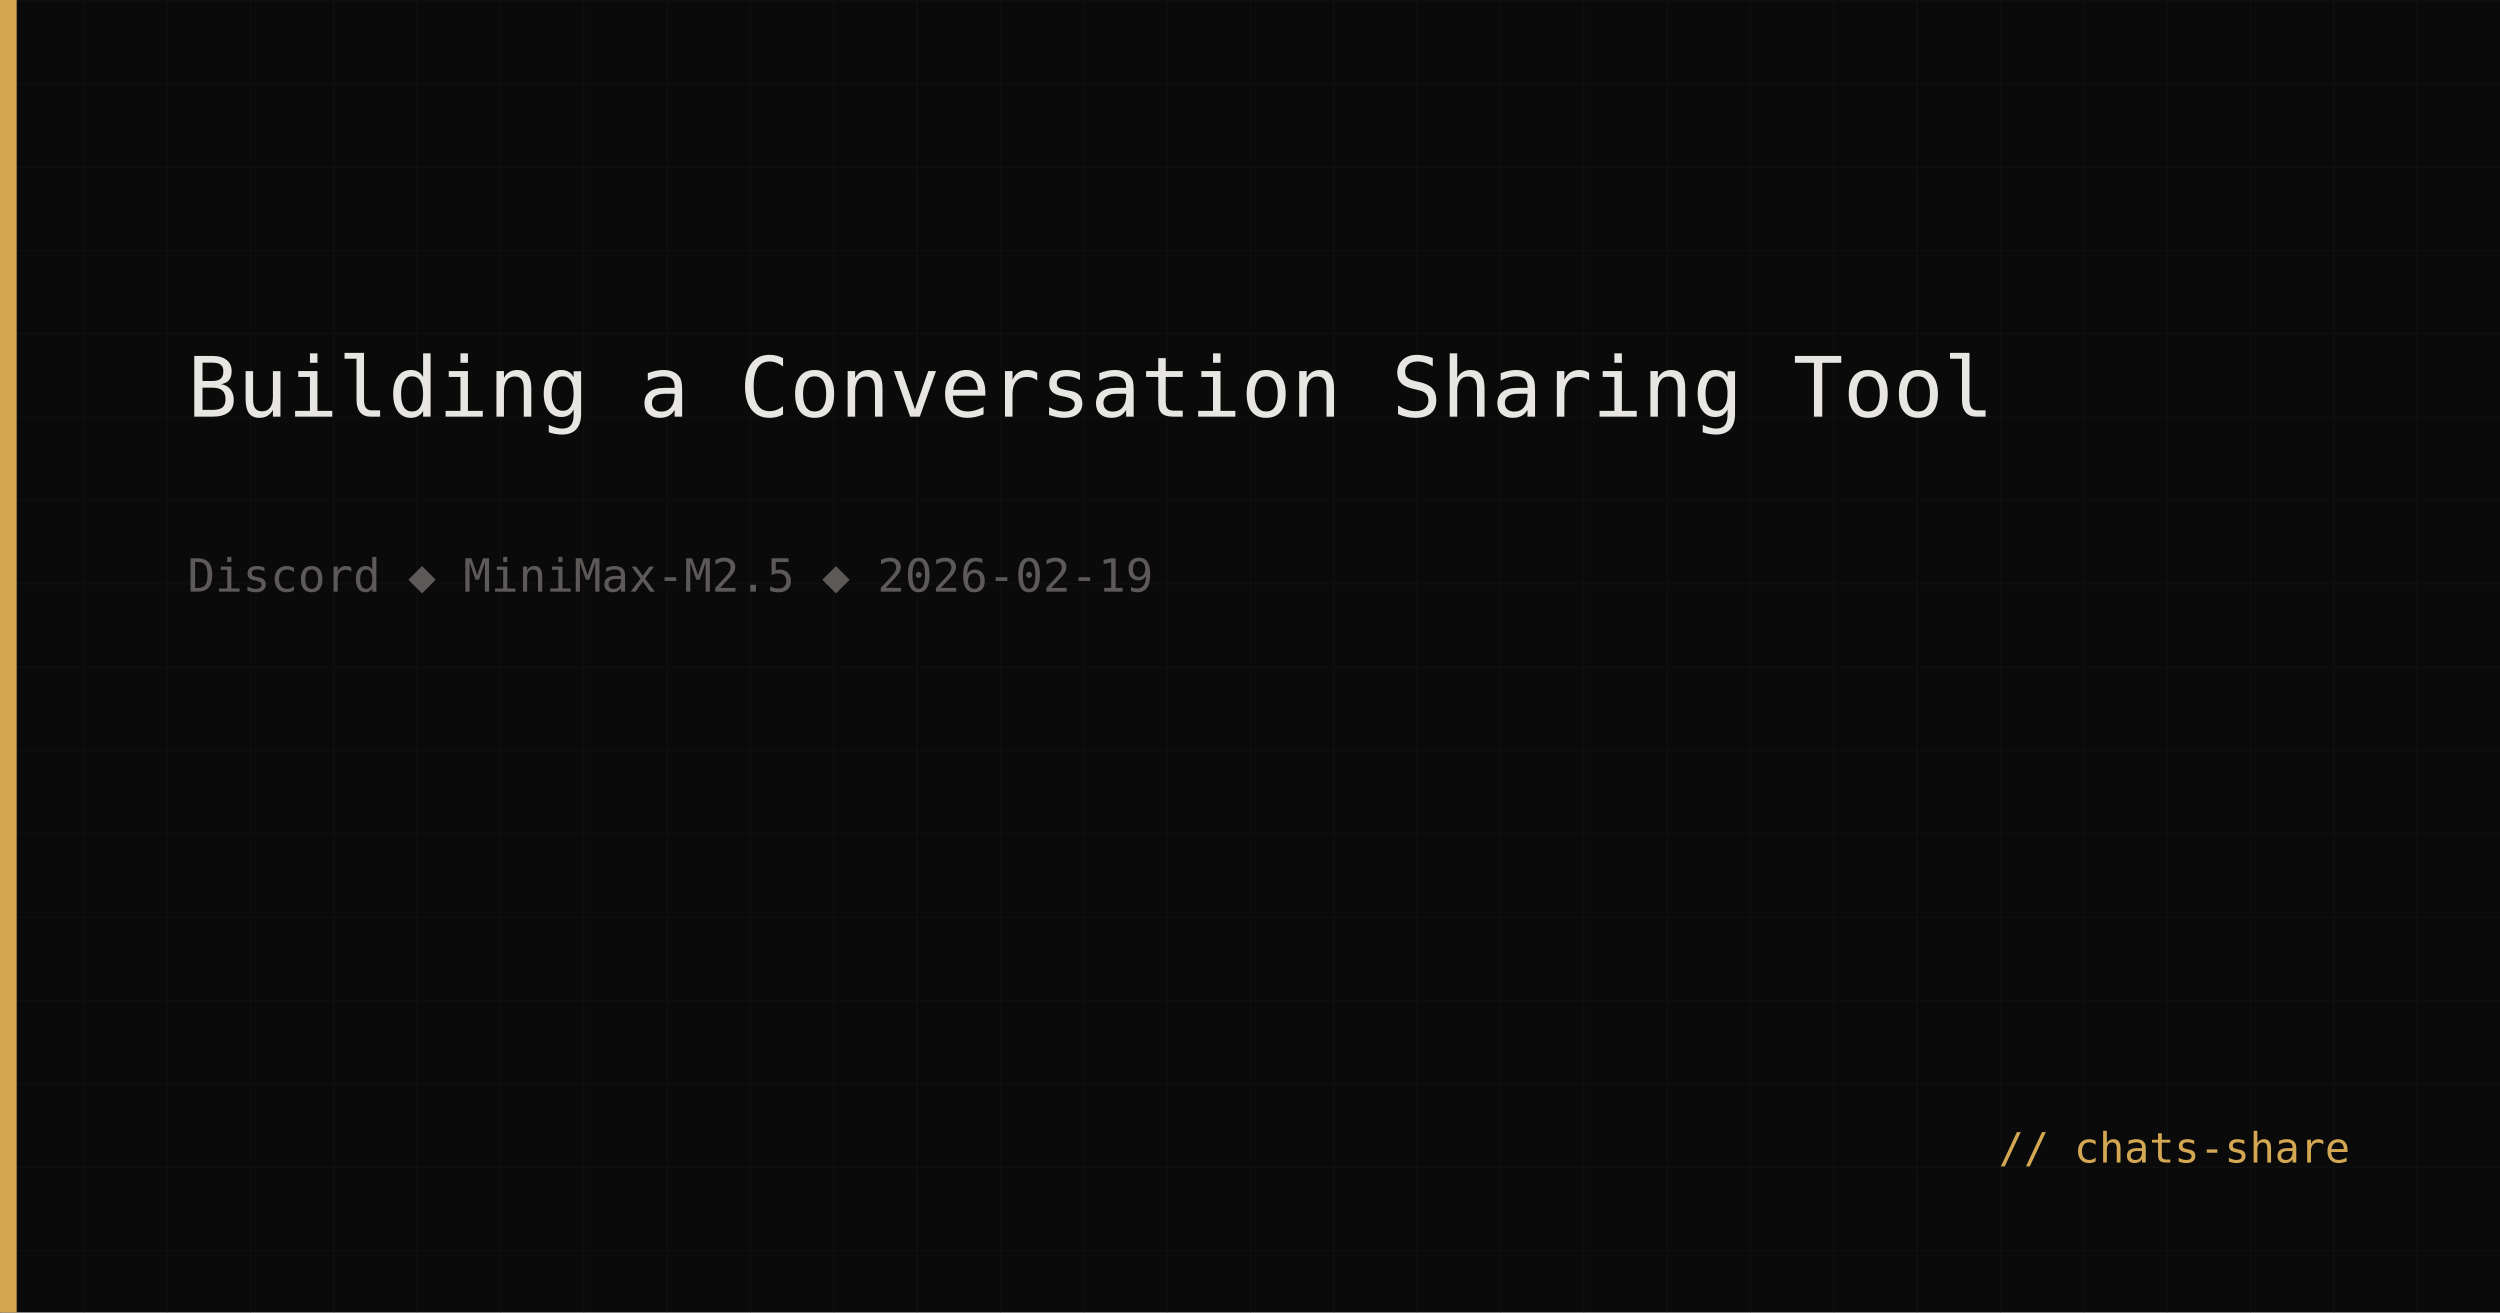
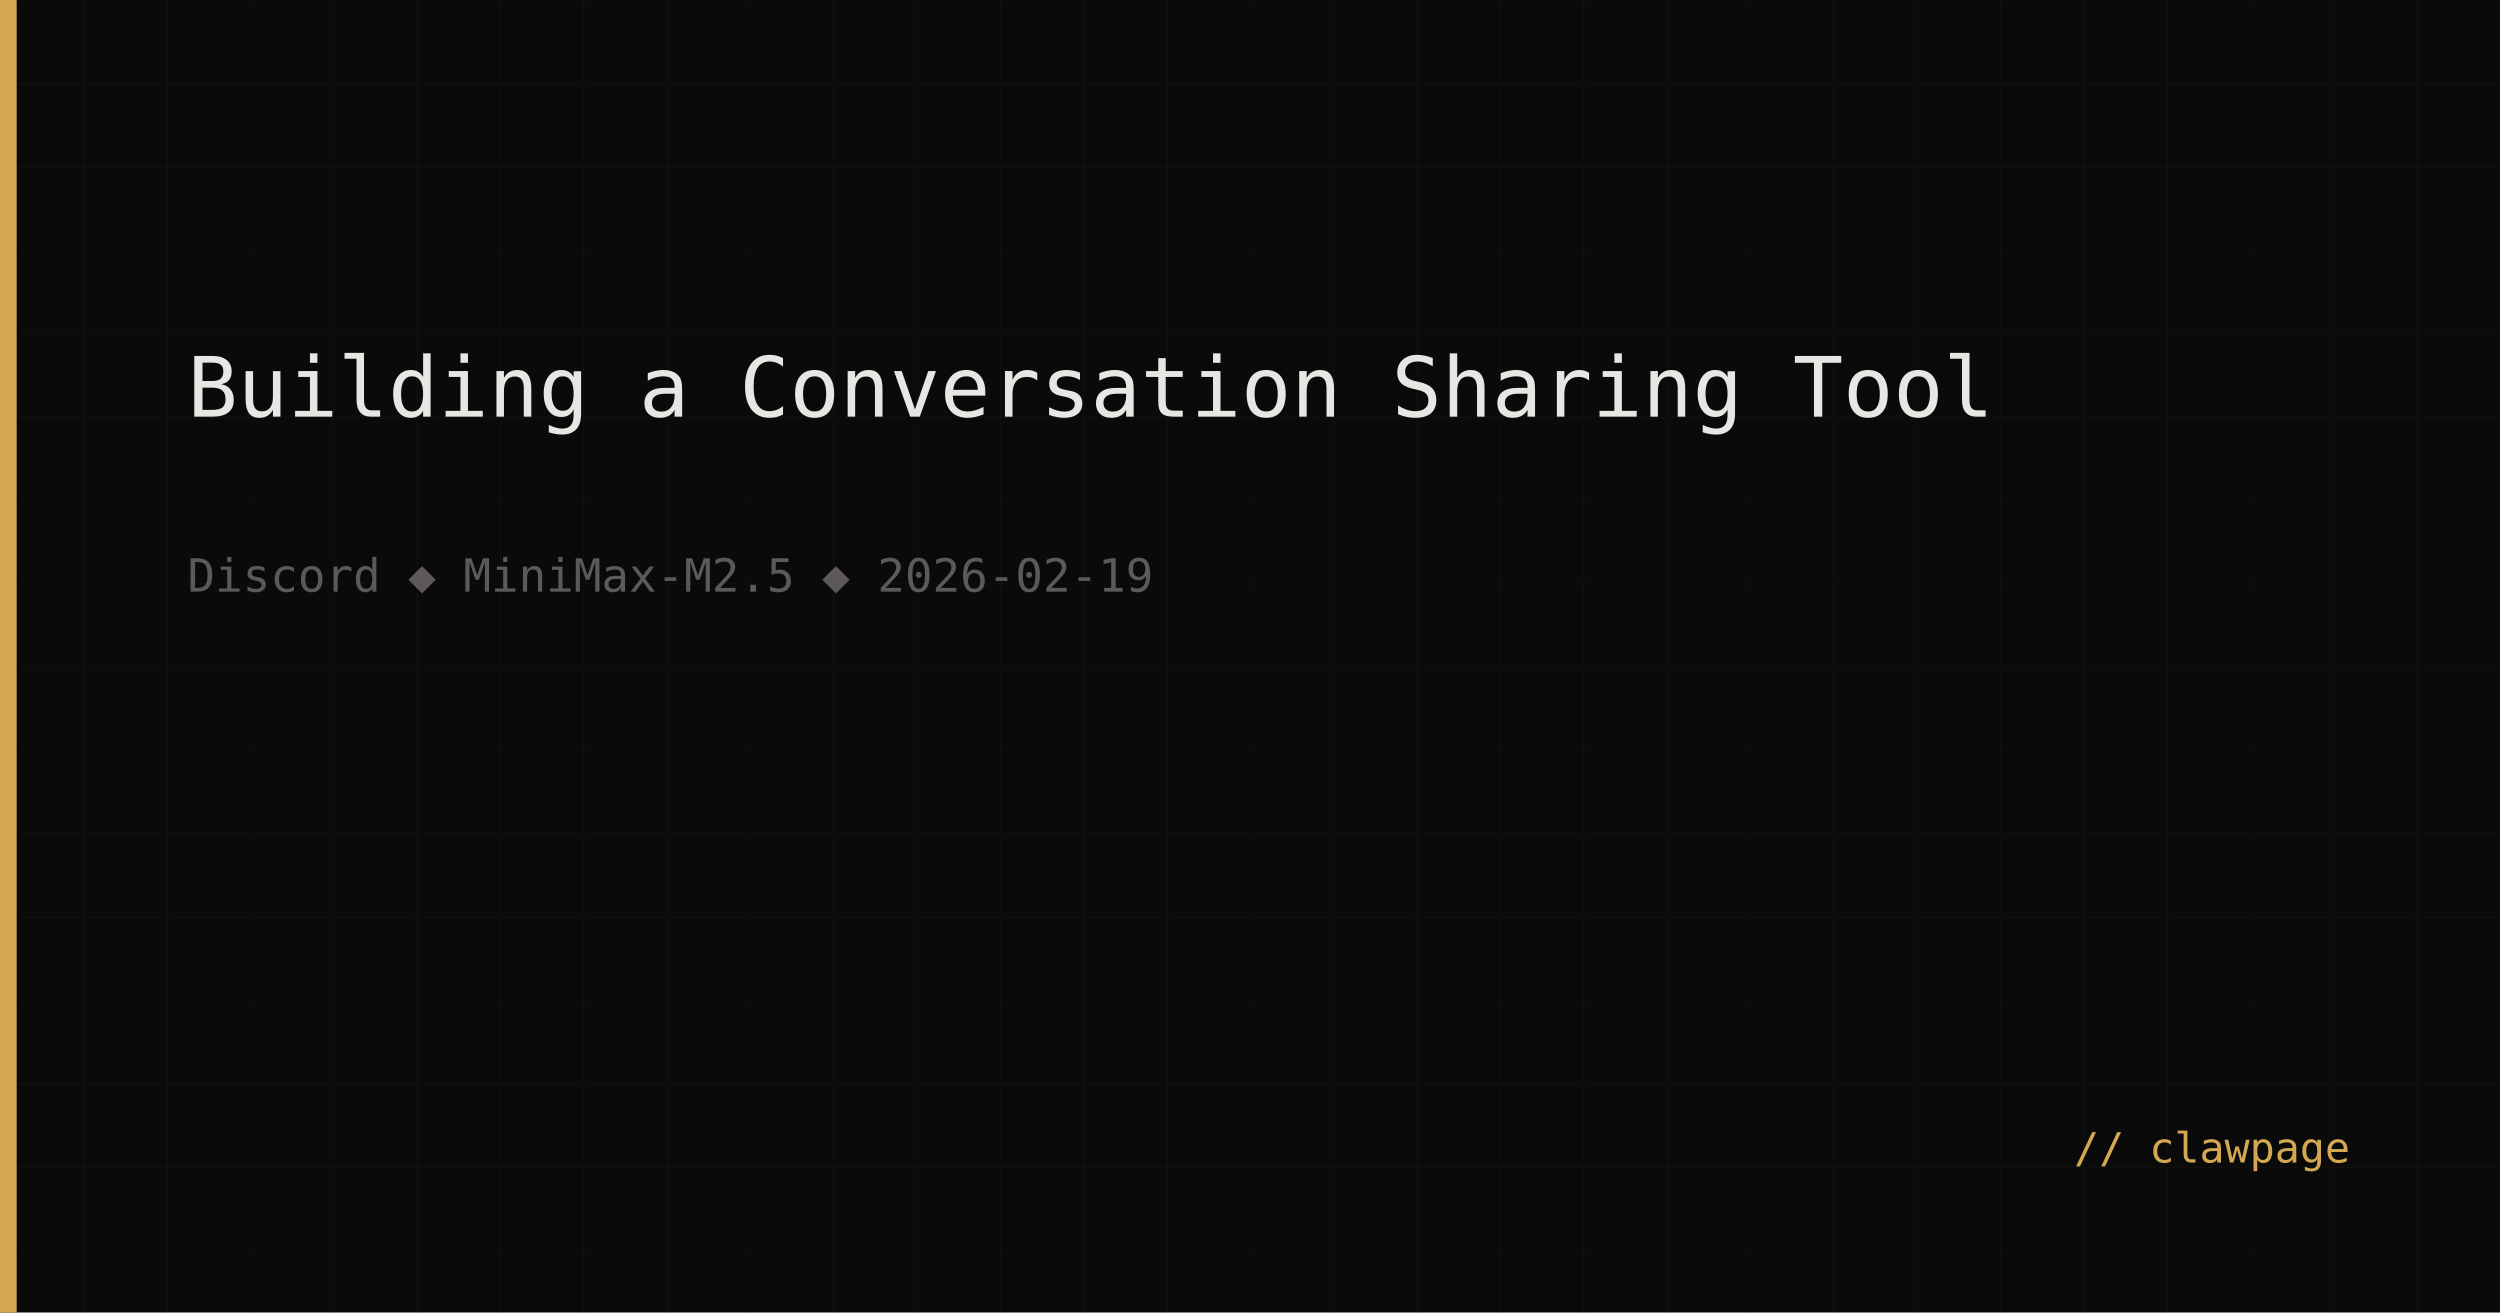
<svg xmlns="http://www.w3.org/2000/svg" width="1200" height="630" viewBox="0 0 1200 630">
  <defs>
    <pattern id="grid" width="40" height="40" patternUnits="userSpaceOnUse">
      <path d="M 40 0 L 0 0 0 40" fill="none" stroke="#1a1a1a" stroke-width="0.5" />
    </pattern>
  </defs>
  <rect width="1200" height="630" fill="#0a0a0a" />
  <rect width="1200" height="630" fill="url(#grid)" opacity="0.6" />
  <rect x="0" y="0" width="8" height="630" fill="#d4a853" />
  <text x="90" y="200" font-family="monospace" font-size="40" font-weight="500" fill="#e8e6e3">Building a Conversation Sharing Tool</text>
  <text x="90" y="284" font-family="monospace" font-size="22" fill="#5c5958">Discord  ◆  MiniMax-M2.5  ◆  2026-02-19</text>
-   <text x="1128" y="558" text-anchor="end" font-family="monospace" font-size="20" fill="#d4a853">// chats-share</text>
+   <text x="1128" y="558" text-anchor="end" font-family="monospace" font-size="20" fill="#d4a853">// clawpage</text>
</svg>
